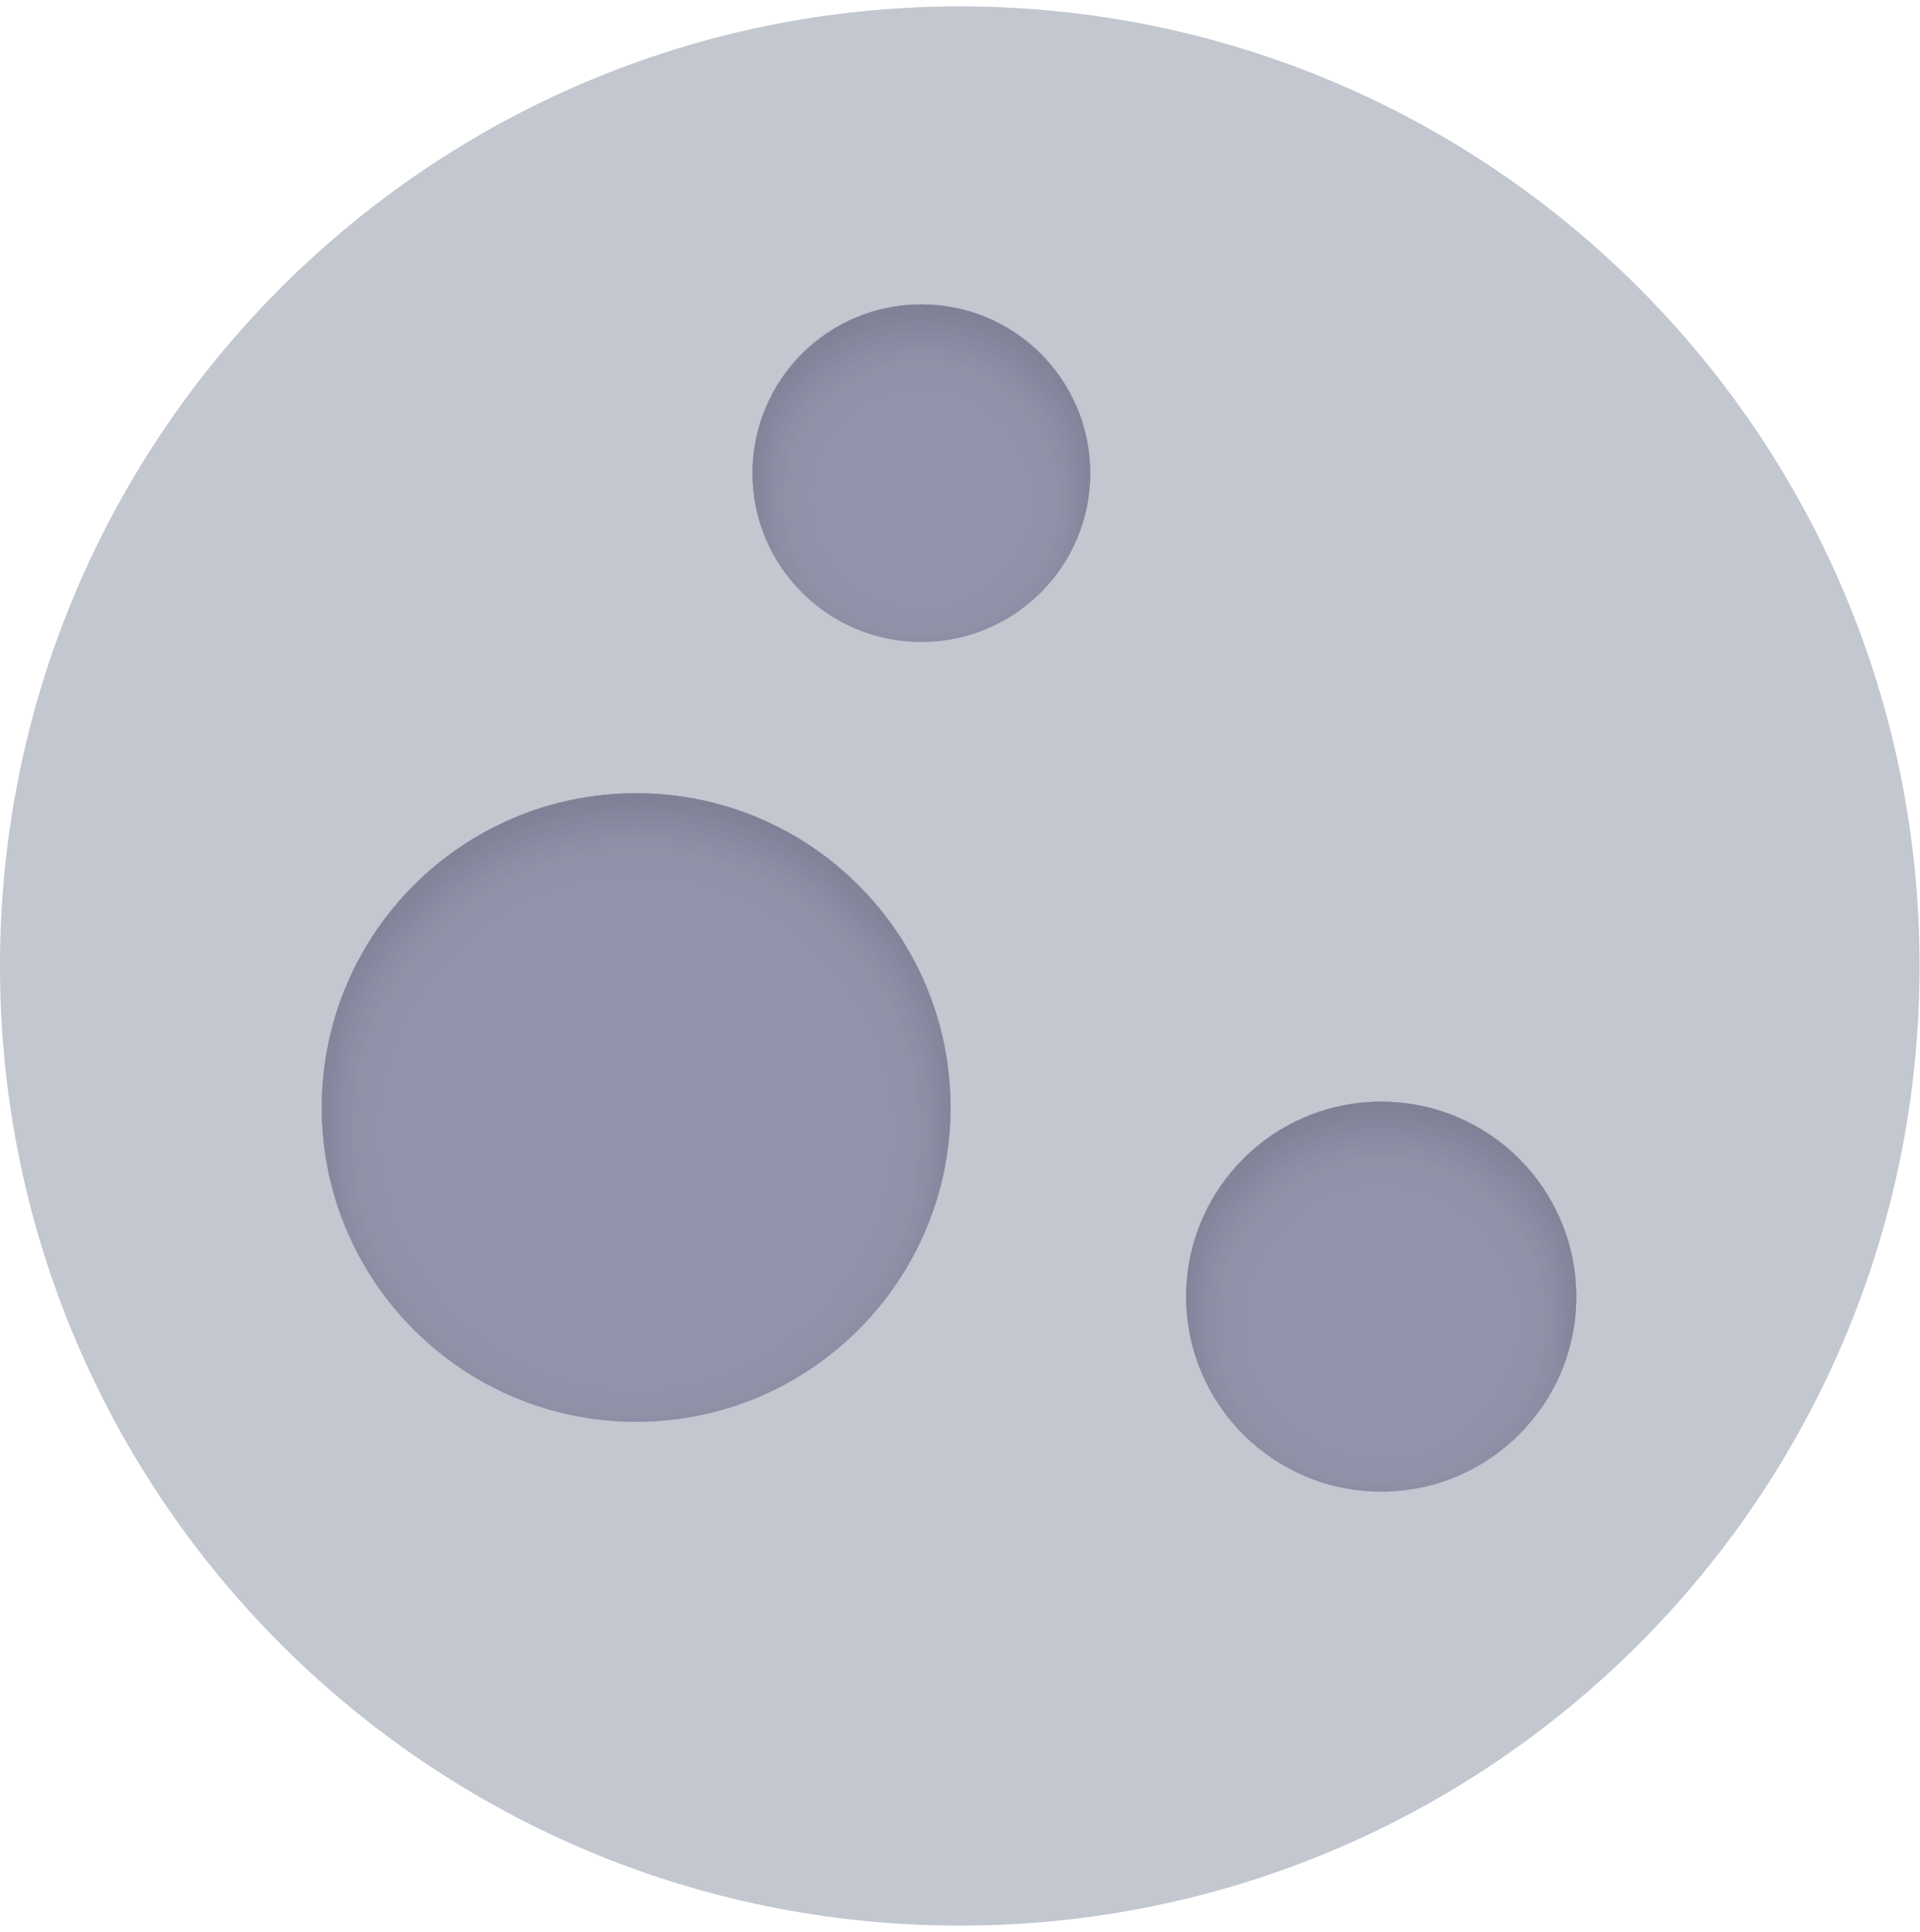
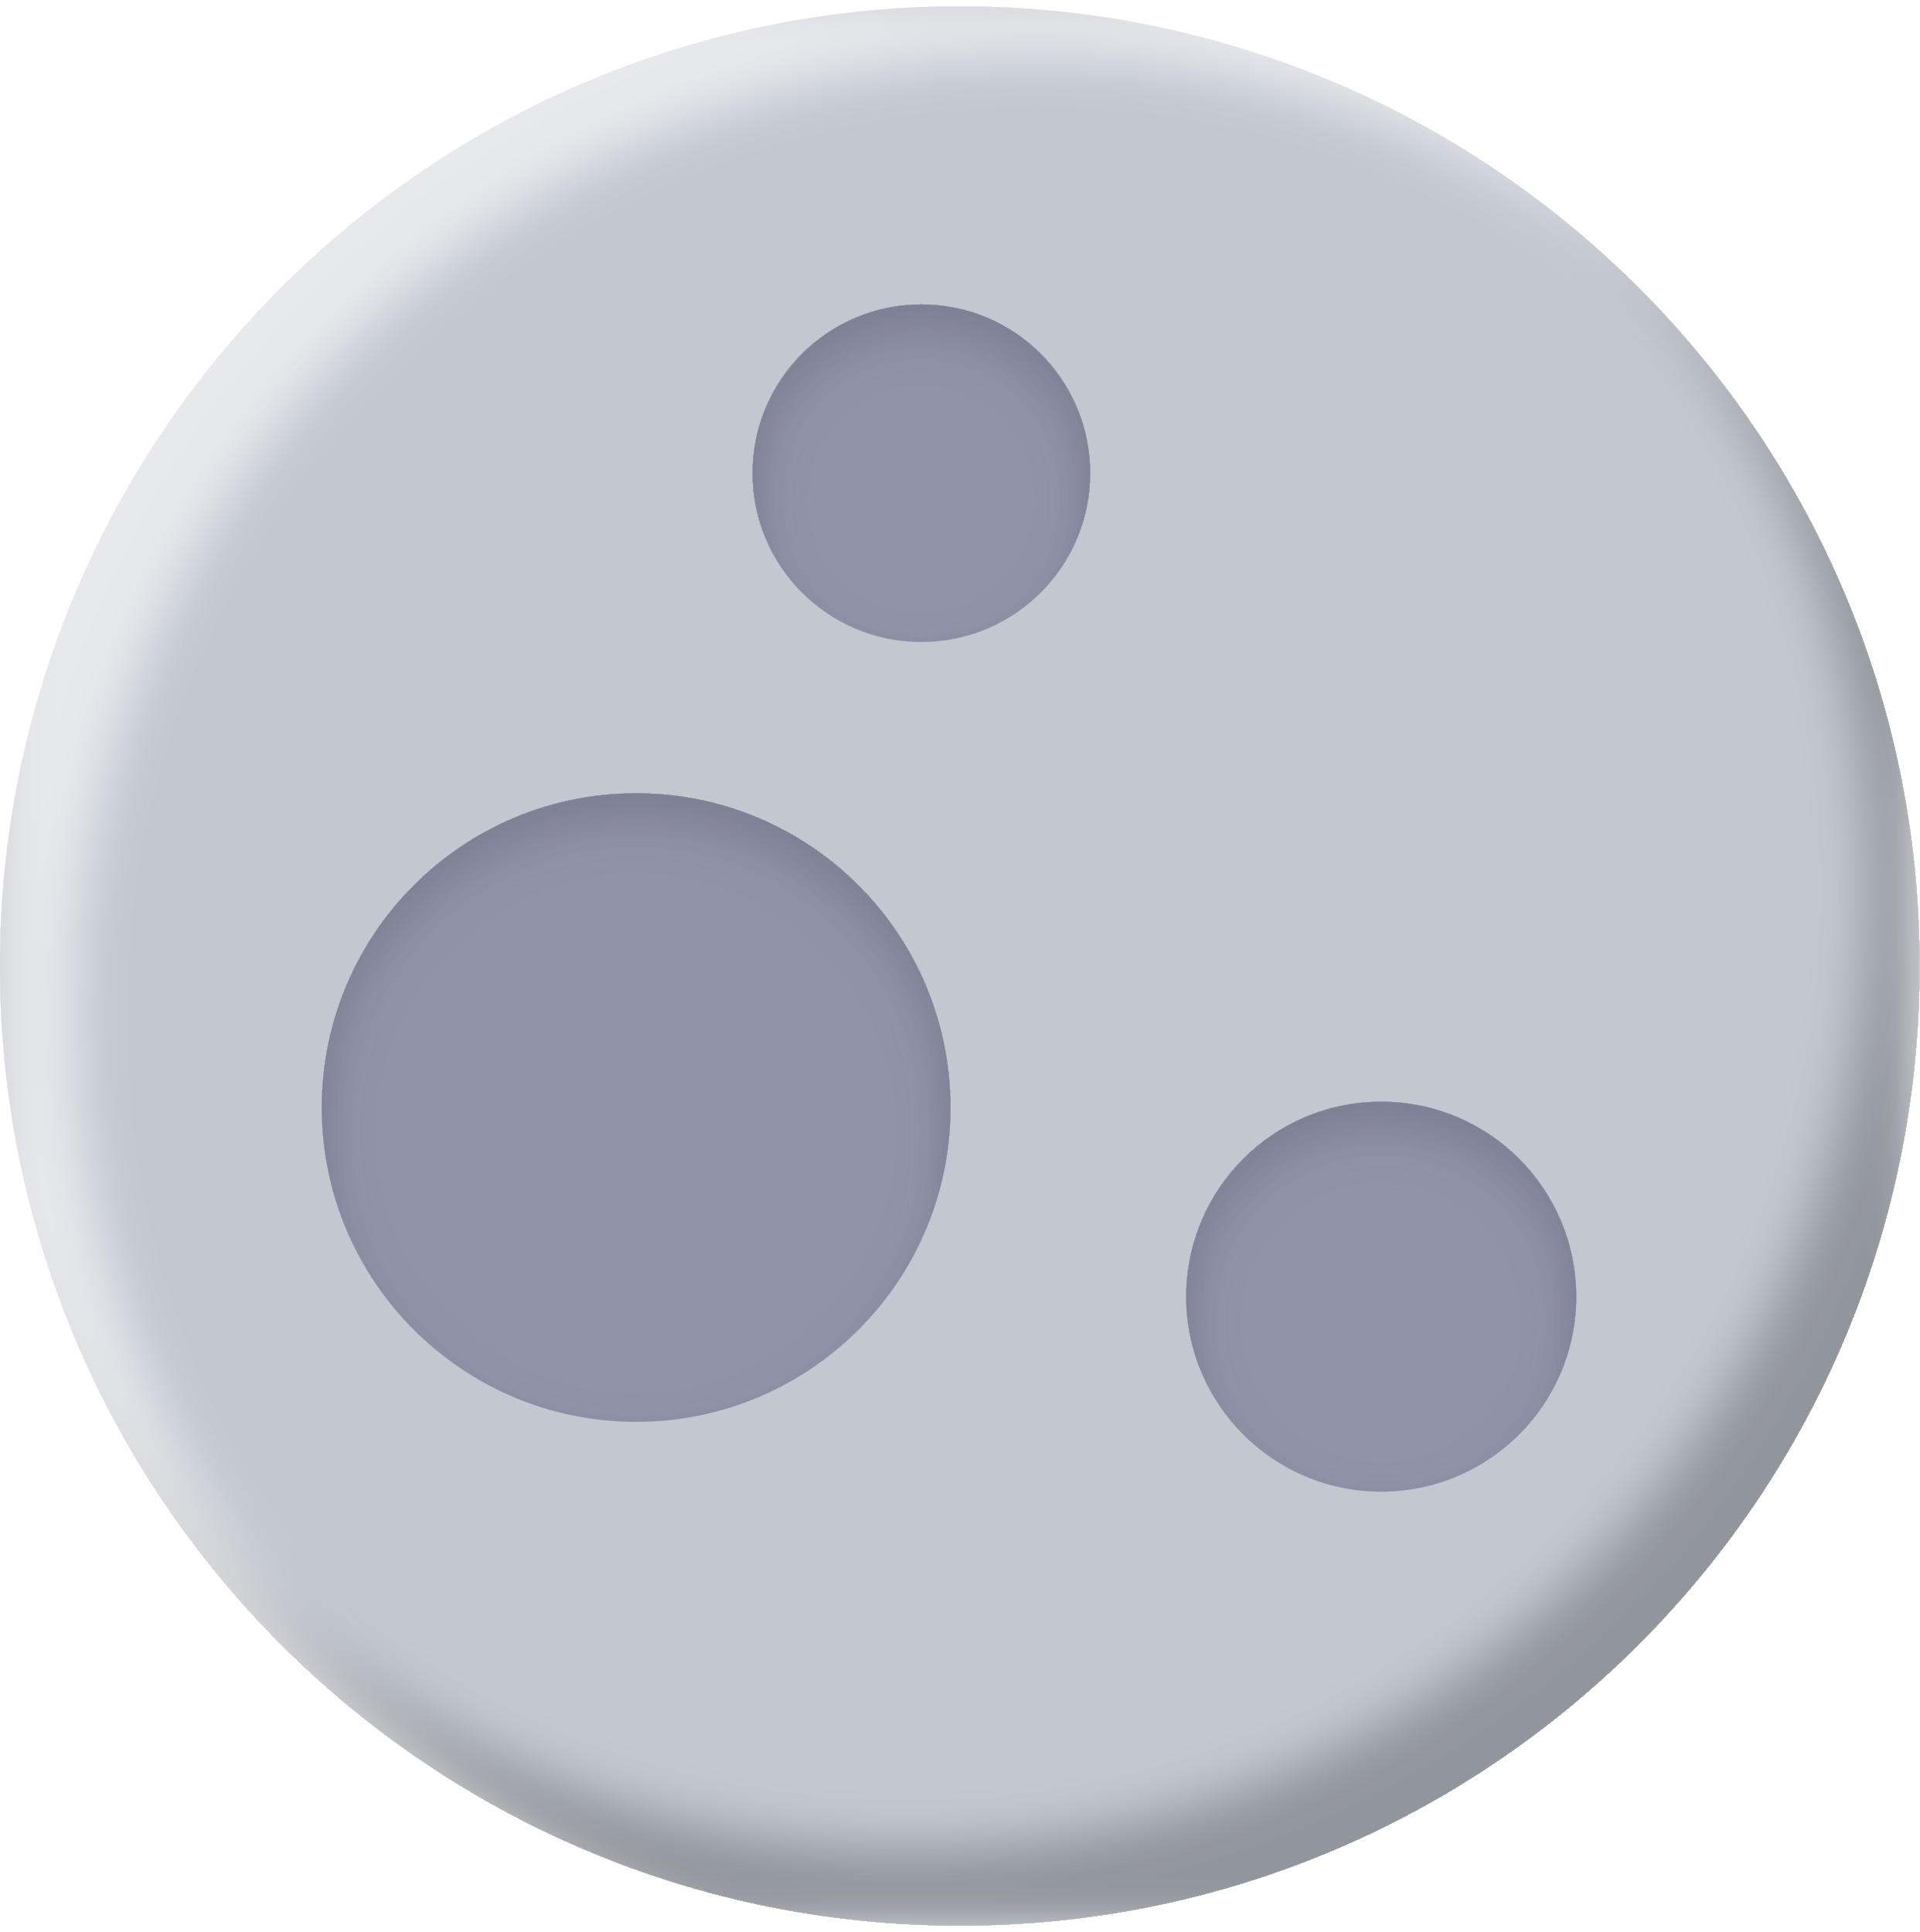
<svg xmlns="http://www.w3.org/2000/svg" width="150" height="151" viewBox="0 0 150 151" fill="none">
  <g filter="url(#filter0_ii_1_672)">
    <circle cx="75" cy="75.5" r="75" fill="#C2C7D0" />
  </g>
  <g filter="url(#filter1_i_1_672)">
    <circle cx="49.71" cy="86.564" r="24.562" fill="#9193AA" />
  </g>
  <g filter="url(#filter2_i_1_672)">
    <circle cx="71.998" cy="36.986" r="13.191" fill="#9193AA" />
  </g>
  <g filter="url(#filter3_i_1_672)">
    <circle cx="107.931" cy="101.347" r="15.237" fill="#9193AA" />
  </g>
  <defs>
+     <filter id="filter0_ii_1_672" x="-4" y="-3.5" width="158" height="158" filterUnits="userSpaceOnUse" color-interpolation-filters="sRGB">
+       <feFlood flood-opacity="0" result="BackgroundImageFix" />
+       <feBlend mode="normal" in="SourceGraphic" in2="BackgroundImageFix" result="shape" />
+       <feColorMatrix in="SourceAlpha" type="matrix" values="0 0 0 0 0 0 0 0 0 0 0 0 0 0 0 0 0 0 127 0" result="hardAlpha" />
+       <feOffset dx="-4" dy="-6" />
+       <feGaussianBlur stdDeviation="2" />
+       <feComposite in2="hardAlpha" operator="arithmetic" k2="-1" k3="1" />
+       <feColorMatrix type="matrix" values="0 0 0 0 0 0 0 0 0 0 0 0 0 0 0 0 0 0 0.25 0" />
+       <feBlend mode="normal" in2="shape" result="effect1_innerShadow_1_672" />
+       <feColorMatrix in="SourceAlpha" type="matrix" values="0 0 0 0 0 0 0 0 0 0 0 0 0 0 0 0 0 0 127 0" result="hardAlpha" />
+       <feOffset dx="6" dy="4" />
+       <feGaussianBlur stdDeviation="2" />
+       <feComposite in2="hardAlpha" operator="arithmetic" k2="-1" k3="1" />
+       <feColorMatrix type="matrix" values="0 0 0 0 1 0 0 0 0 1 0 0 0 0 1 0 0 0 0.6 0" />
+       <feBlend mode="normal" in2="effect1_innerShadow_1_672" result="effect2_innerShadow_1_672" />
+     </filter>
    <filter id="filter1_i_1_672" x="25.148" y="62.002" width="49.123" height="51.123" filterUnits="userSpaceOnUse" color-interpolation-filters="sRGB">
      <feFlood flood-opacity="0" result="BackgroundImageFix" />
      <feBlend mode="normal" in="SourceGraphic" in2="BackgroundImageFix" result="shape" />
      <feColorMatrix in="SourceAlpha" type="matrix" values="0 0 0 0 0 0 0 0 0 0 0 0 0 0 0 0 0 0 127 0" result="hardAlpha" />
      <feOffset dy="2" />
      <feGaussianBlur stdDeviation="2" />
      <feComposite in2="hardAlpha" operator="arithmetic" k2="-1" k3="1" />
      <feColorMatrix type="matrix" values="0 0 0 0 0.137 0 0 0 0 0.154 0 0 0 0 0.217 0 0 0 0.2 0" />
      <feBlend mode="normal" in2="shape" result="effect1_innerShadow_1_672" />
    </filter>
    <filter id="filter2_i_1_672" x="58.807" y="23.795" width="26.381" height="28.381" filterUnits="userSpaceOnUse" color-interpolation-filters="sRGB">
      <feFlood flood-opacity="0" result="BackgroundImageFix" />
      <feBlend mode="normal" in="SourceGraphic" in2="BackgroundImageFix" result="shape" />
      <feColorMatrix in="SourceAlpha" type="matrix" values="0 0 0 0 0 0 0 0 0 0 0 0 0 0 0 0 0 0 127 0" result="hardAlpha" />
      <feOffset dy="2" />
      <feGaussianBlur stdDeviation="2" />
      <feComposite in2="hardAlpha" operator="arithmetic" k2="-1" k3="1" />
      <feColorMatrix type="matrix" values="0 0 0 0 0.137 0 0 0 0 0.154 0 0 0 0 0.217 0 0 0 0.2 0" />
      <feBlend mode="normal" in2="shape" result="effect1_innerShadow_1_672" />
    </filter>
    <filter id="filter3_i_1_672" x="92.693" y="86.109" width="30.475" height="32.475" filterUnits="userSpaceOnUse" color-interpolation-filters="sRGB">
      <feFlood flood-opacity="0" result="BackgroundImageFix" />
      <feBlend mode="normal" in="SourceGraphic" in2="BackgroundImageFix" result="shape" />
      <feColorMatrix in="SourceAlpha" type="matrix" values="0 0 0 0 0 0 0 0 0 0 0 0 0 0 0 0 0 0 127 0" result="hardAlpha" />
      <feOffset dy="2" />
      <feGaussianBlur stdDeviation="2" />
      <feComposite in2="hardAlpha" operator="arithmetic" k2="-1" k3="1" />
      <feColorMatrix type="matrix" values="0 0 0 0 0.137 0 0 0 0 0.154 0 0 0 0 0.217 0 0 0 0.2 0" />
      <feBlend mode="normal" in2="shape" result="effect1_innerShadow_1_672" />
    </filter>
  </defs>
</svg>
